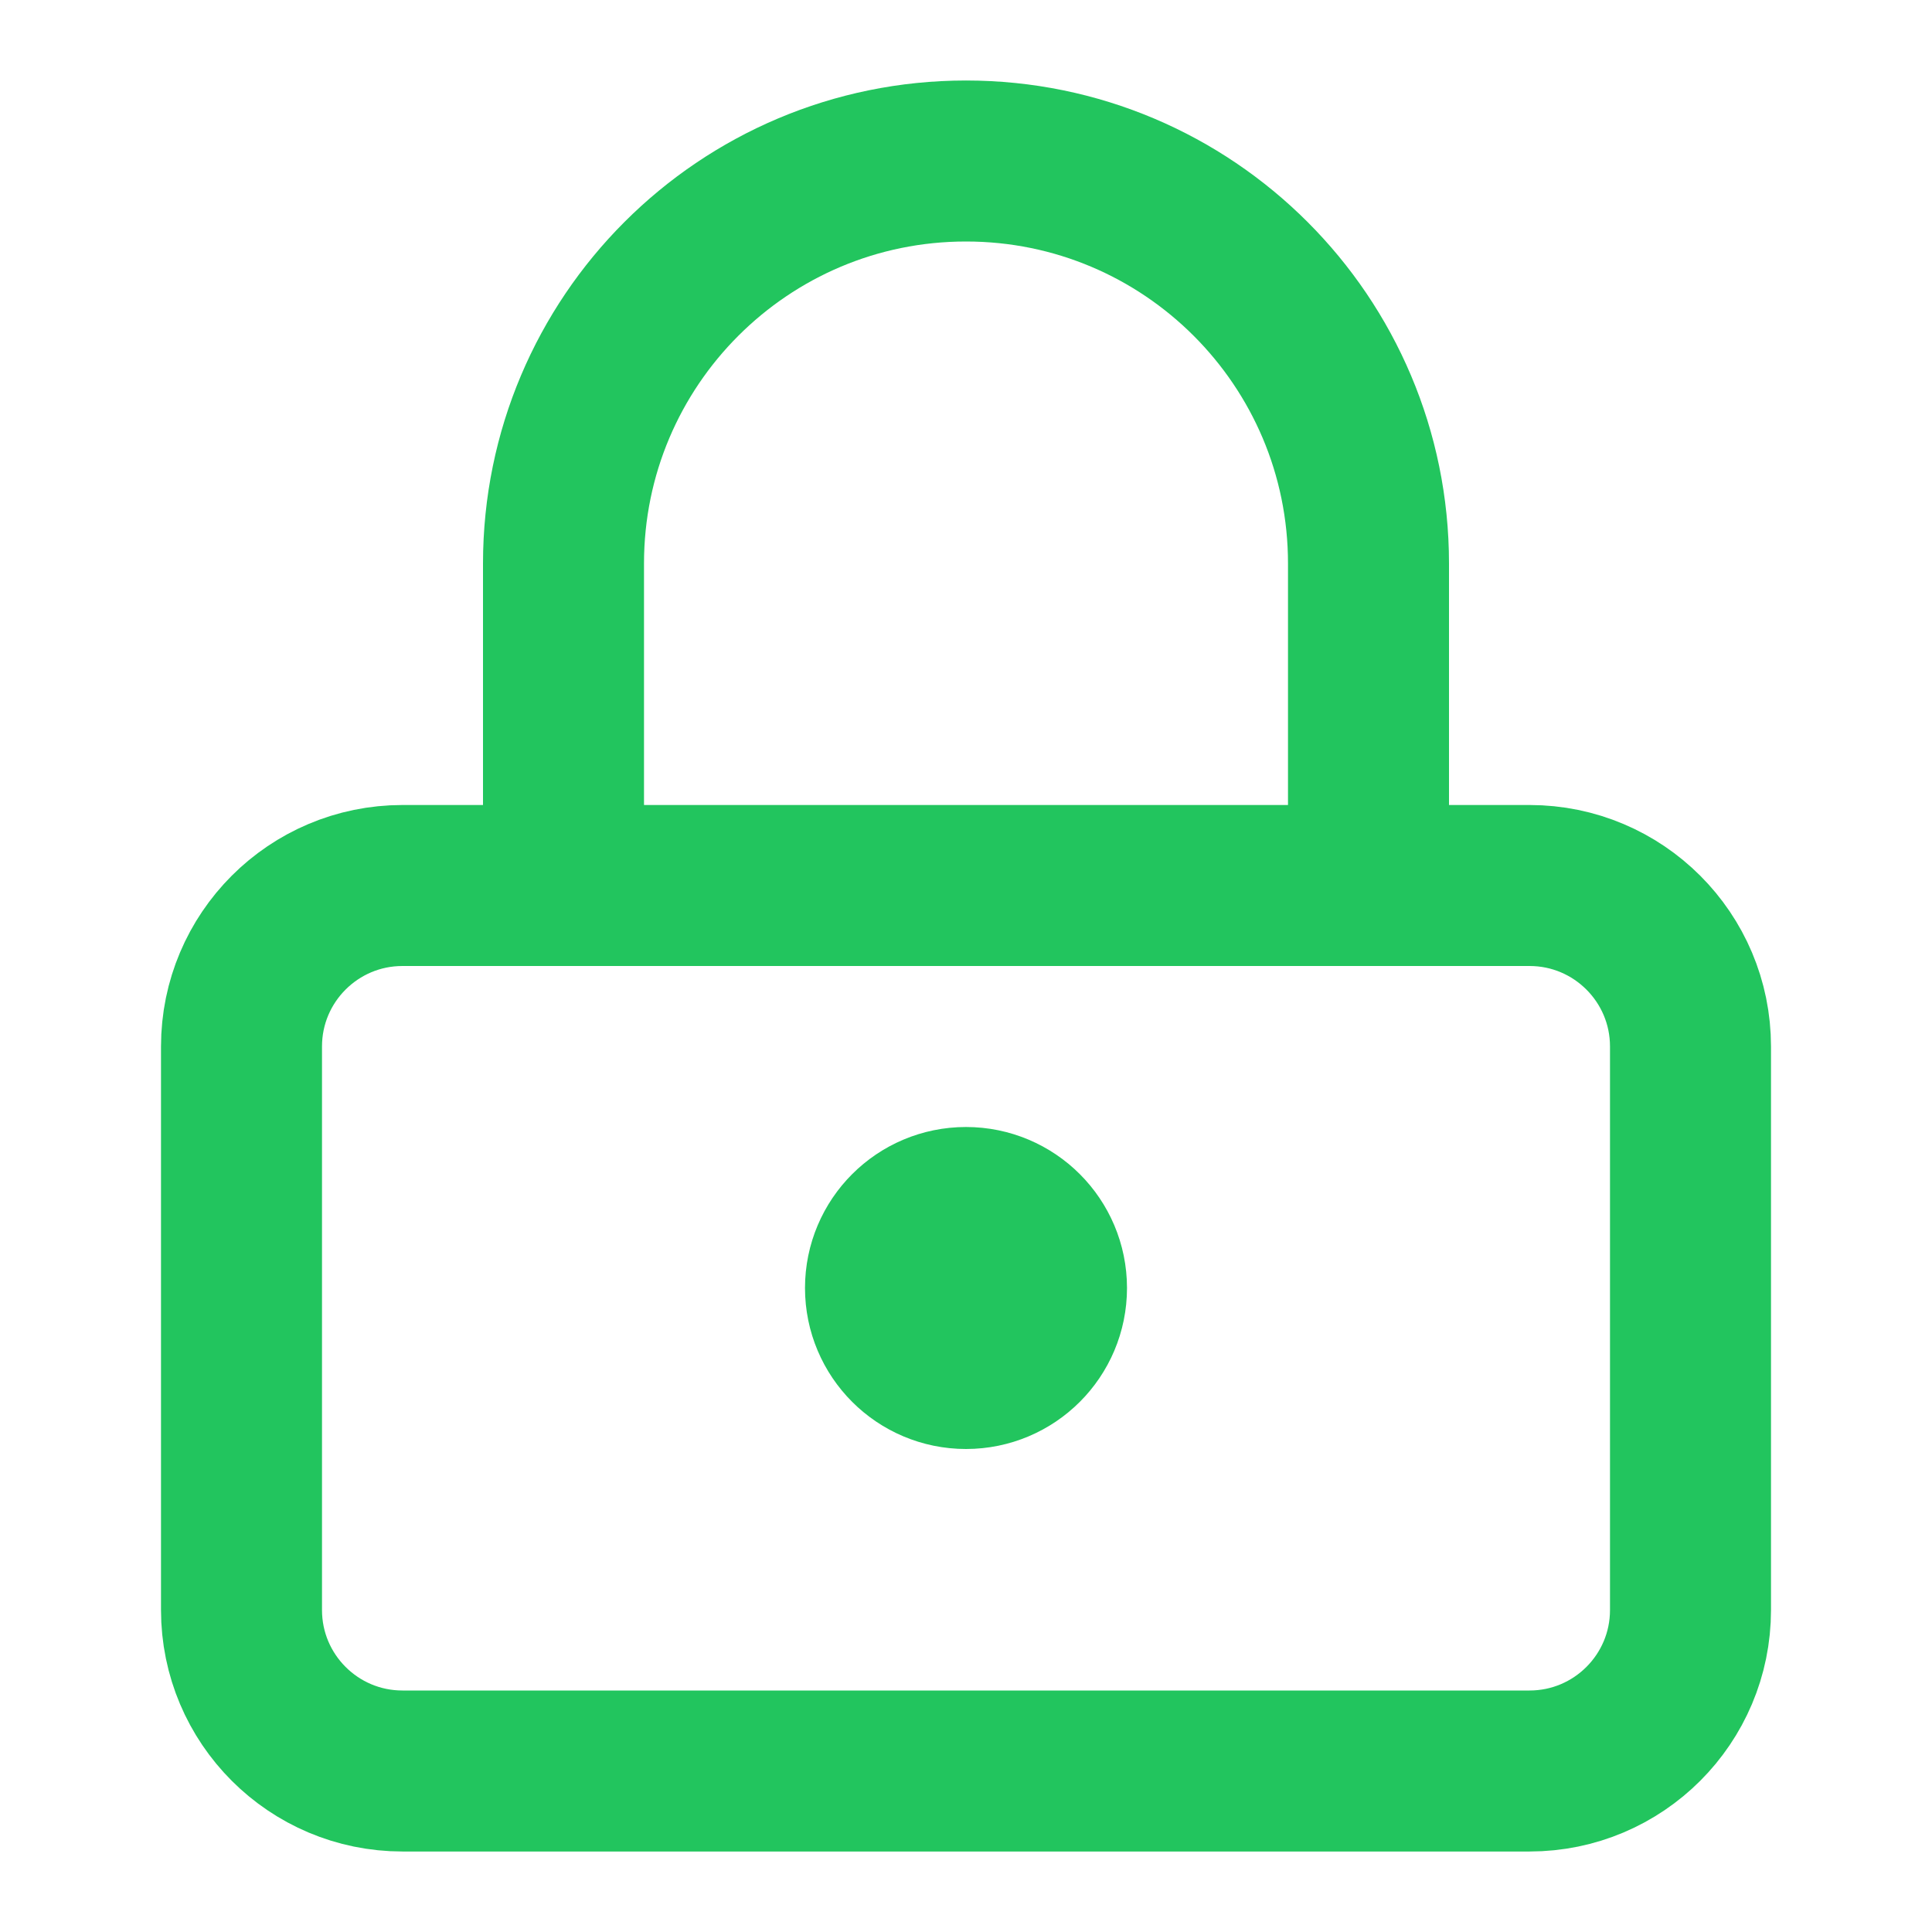
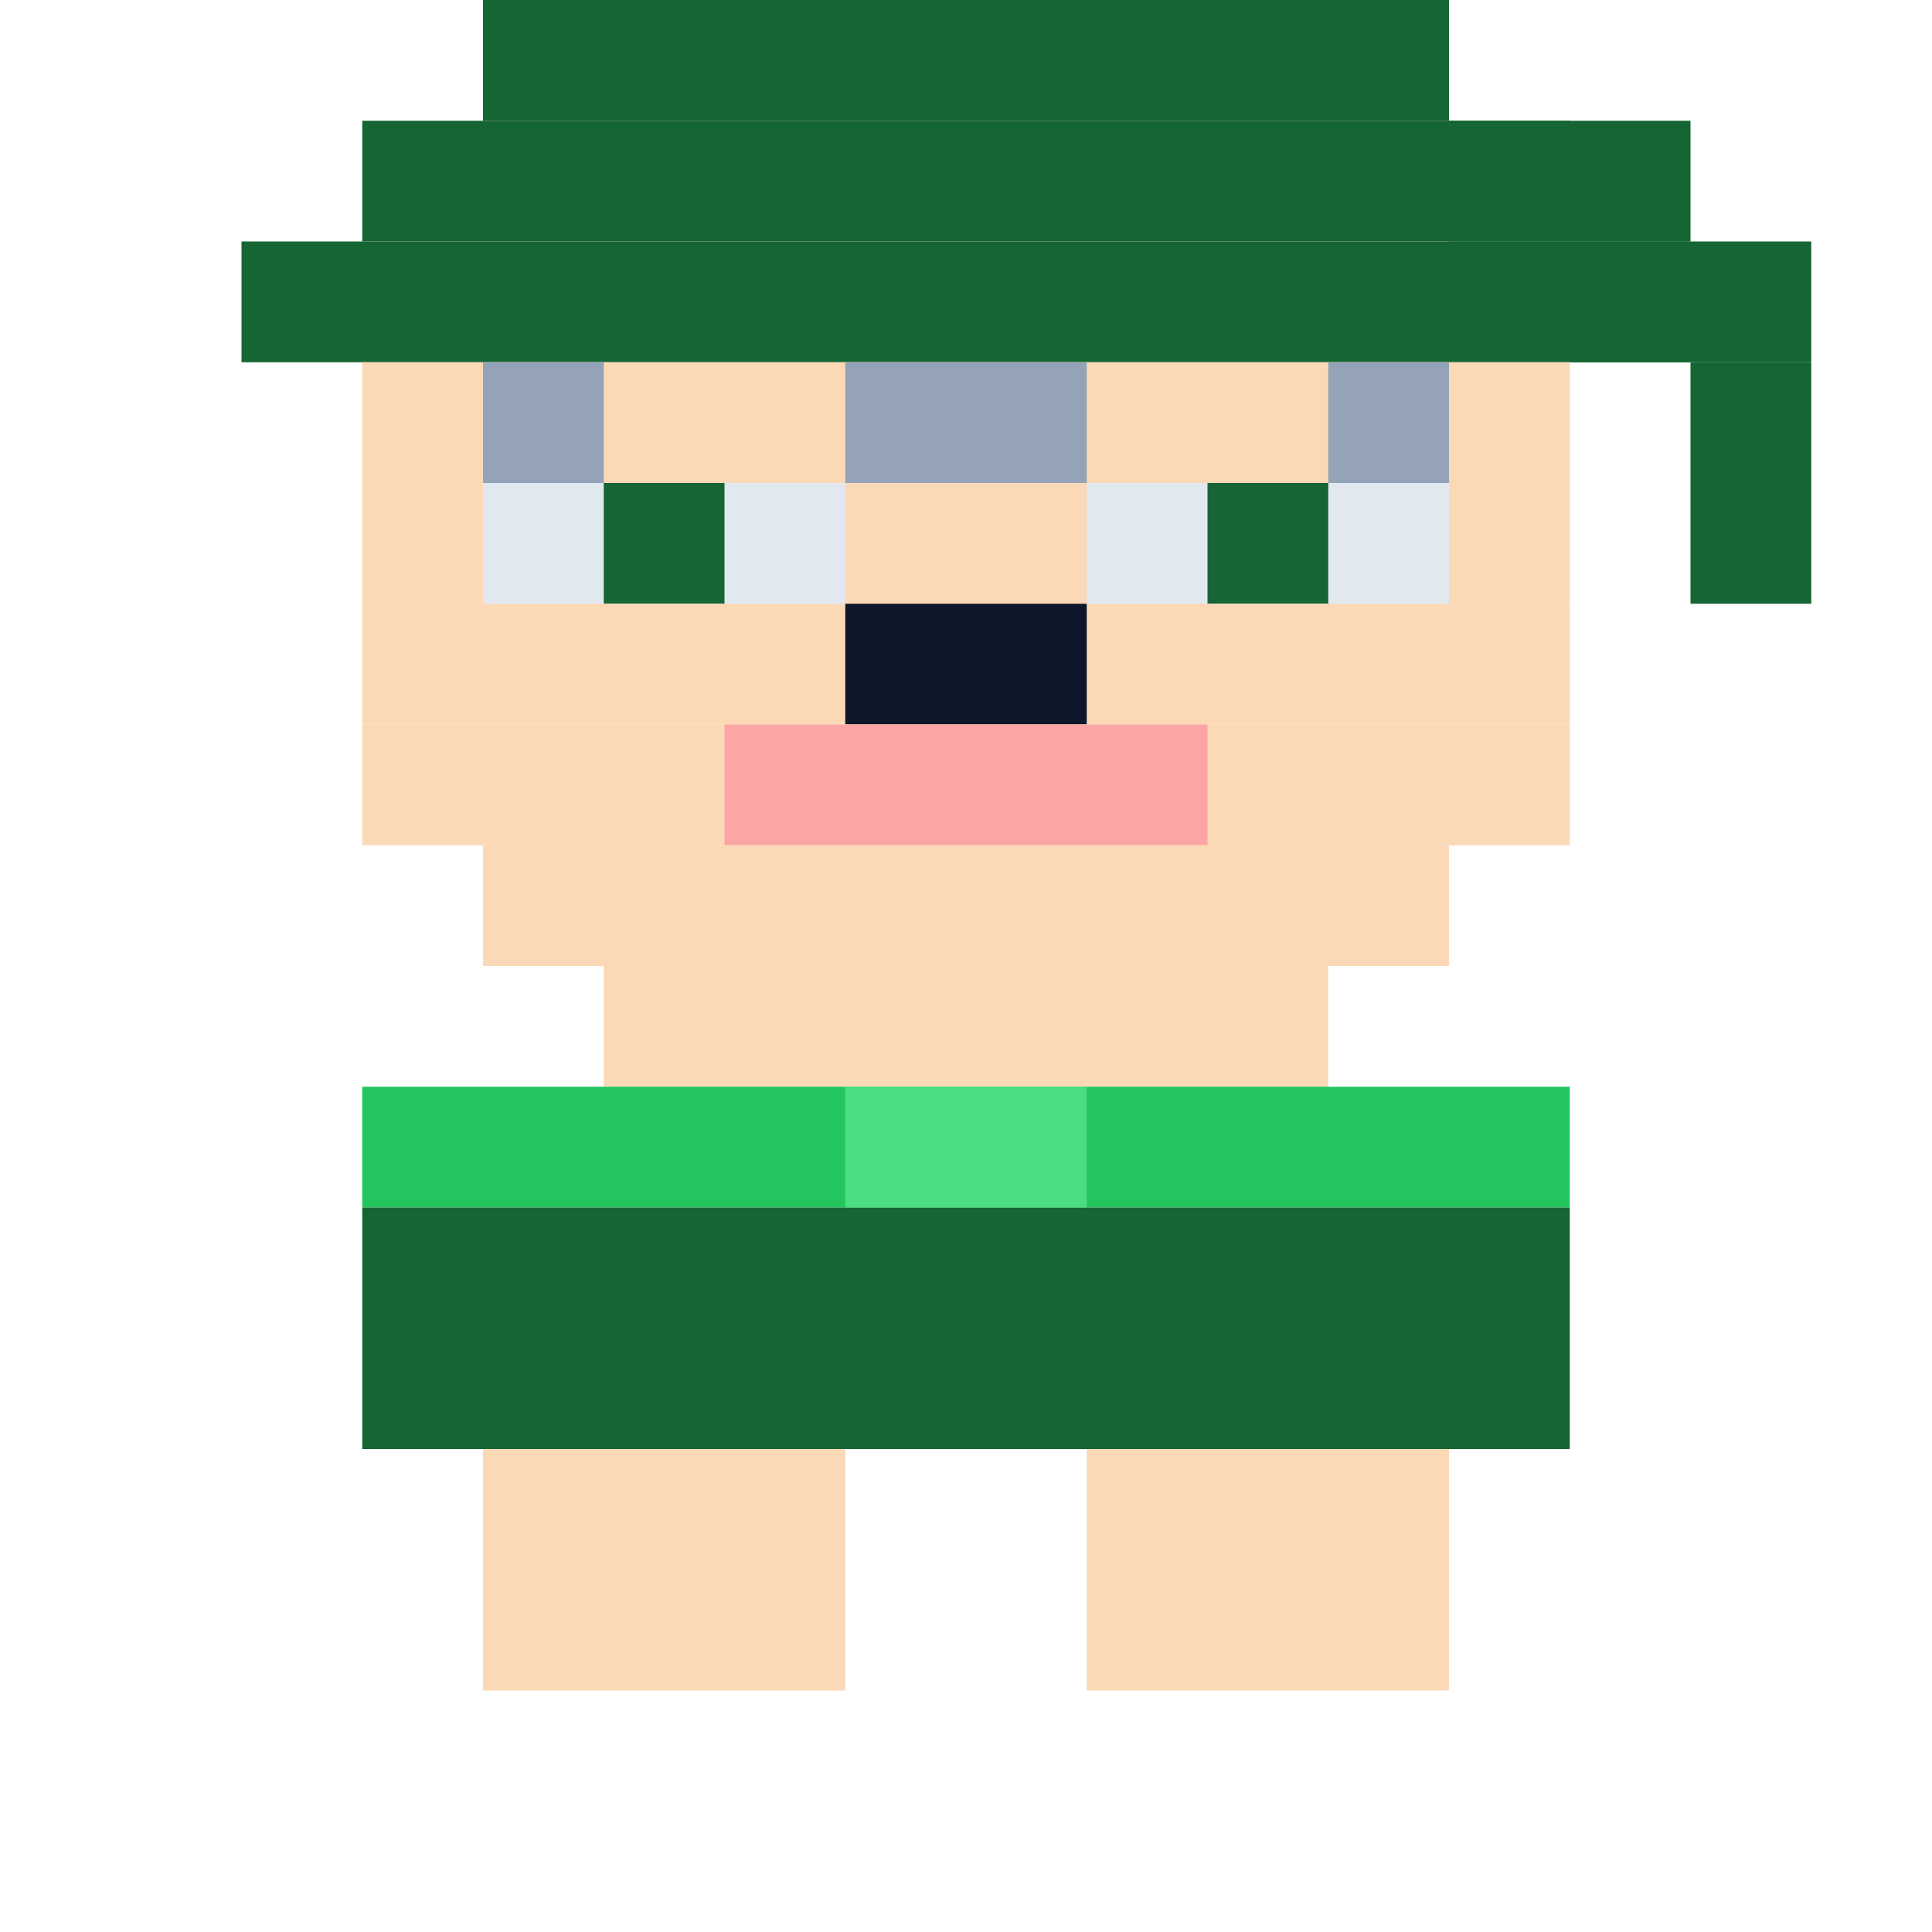
- <svg xmlns="http://www.w3.org/2000/svg" width="24" height="24" viewBox="0 0 24 24" fill="none" stroke="#22c55e" stroke-width="2" stroke-linecap="round" stroke-linejoin="round">
-   <rect x="3" y="11" width="18" height="11" rx="2" ry="2" />
-   <path d="M7 11V7a5 5 0 0 1 10 0v4" />
-   <circle cx="12" cy="16" r="1" />
+ <svg xmlns="http://www.w3.org/2000/svg" width="64" height="64" viewBox="0 0 16 16">
+   <rect x="4" y="0" width="8" height="1" fill="#166534" />
+   <rect x="3" y="1" width="10" height="1" fill="#166534" />
+   <rect x="12" y="1" width="2" height="1" fill="#166534" />
+   <rect x="13" y="2" width="2" height="1" fill="#166534" />
+   <rect x="14" y="3" width="1" height="2" fill="#166534" />
+   <rect x="2" y="2" width="12" height="1" fill="#166534" />
+   <rect x="3" y="3" width="10" height="1" fill="#fcd9b6" />
+   <rect x="3" y="4" width="10" height="1" fill="#fcd9b6" />
+   <rect x="4" y="4" width="3" height="1" fill="#e2e8f0" />
+   <rect x="9" y="4" width="3" height="1" fill="#e2e8f0" />
+   <rect x="5" y="4" width="1" height="1" fill="#166534" />
+   <rect x="10" y="4" width="1" height="1" fill="#166534" />
+   <rect x="4" y="3" width="1" height="1" fill="#94a3b8" />
+   <rect x="7" y="3" width="1" height="1" fill="#94a3b8" />
+   <rect x="8" y="3" width="1" height="1" fill="#94a3b8" />
+   <rect x="11" y="3" width="1" height="1" fill="#94a3b8" />
+   <rect x="3" y="5" width="10" height="1" fill="#fcd9b6" />
+   <rect x="7" y="5" width="2" height="1" fill="#0f172a" />
+   <rect x="3" y="6" width="10" height="1" fill="#fcd9b6" />
+   <rect x="6" y="6" width="4" height="1" fill="#fca5a5" />
+   <rect x="4" y="7" width="8" height="1" fill="#fcd9b6" />
+   <rect x="5" y="8" width="6" height="1" fill="#fcd9b6" />
+   <rect x="3" y="9" width="10" height="1" fill="#22c55e" />
+   <rect x="3" y="10" width="10" height="2" fill="#166534" />
+   <rect x="7" y="9" width="2" height="1" fill="#4ade80" />
+   <rect x="4" y="12" width="3" height="2" fill="#fcd9b6" />
+   <rect x="9" y="12" width="3" height="2" fill="#fcd9b6" />
</svg>
